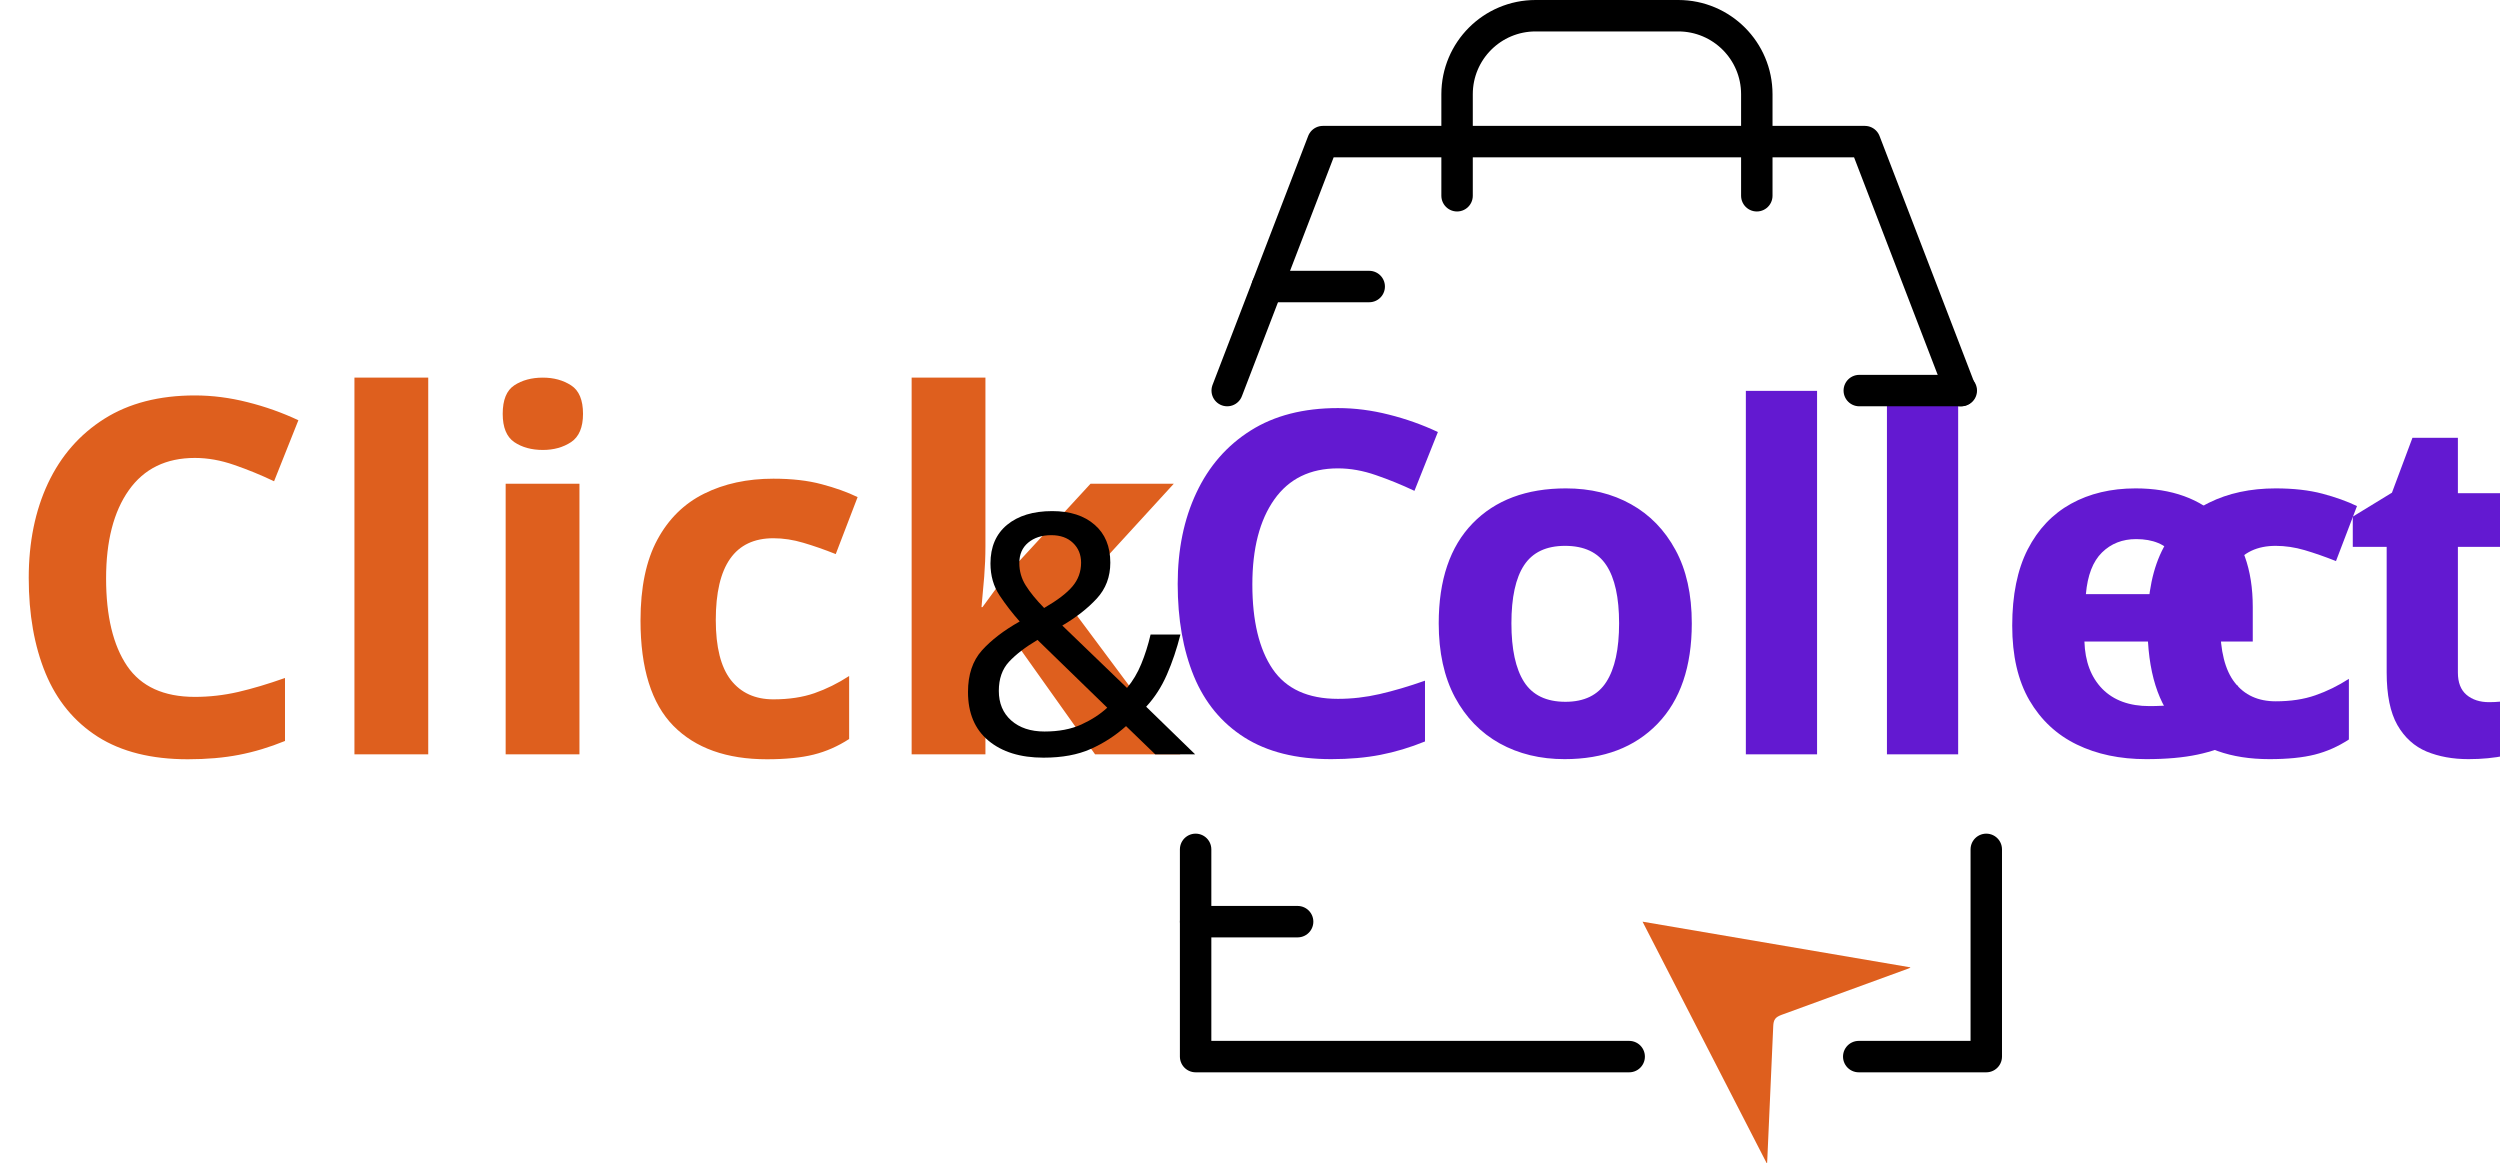
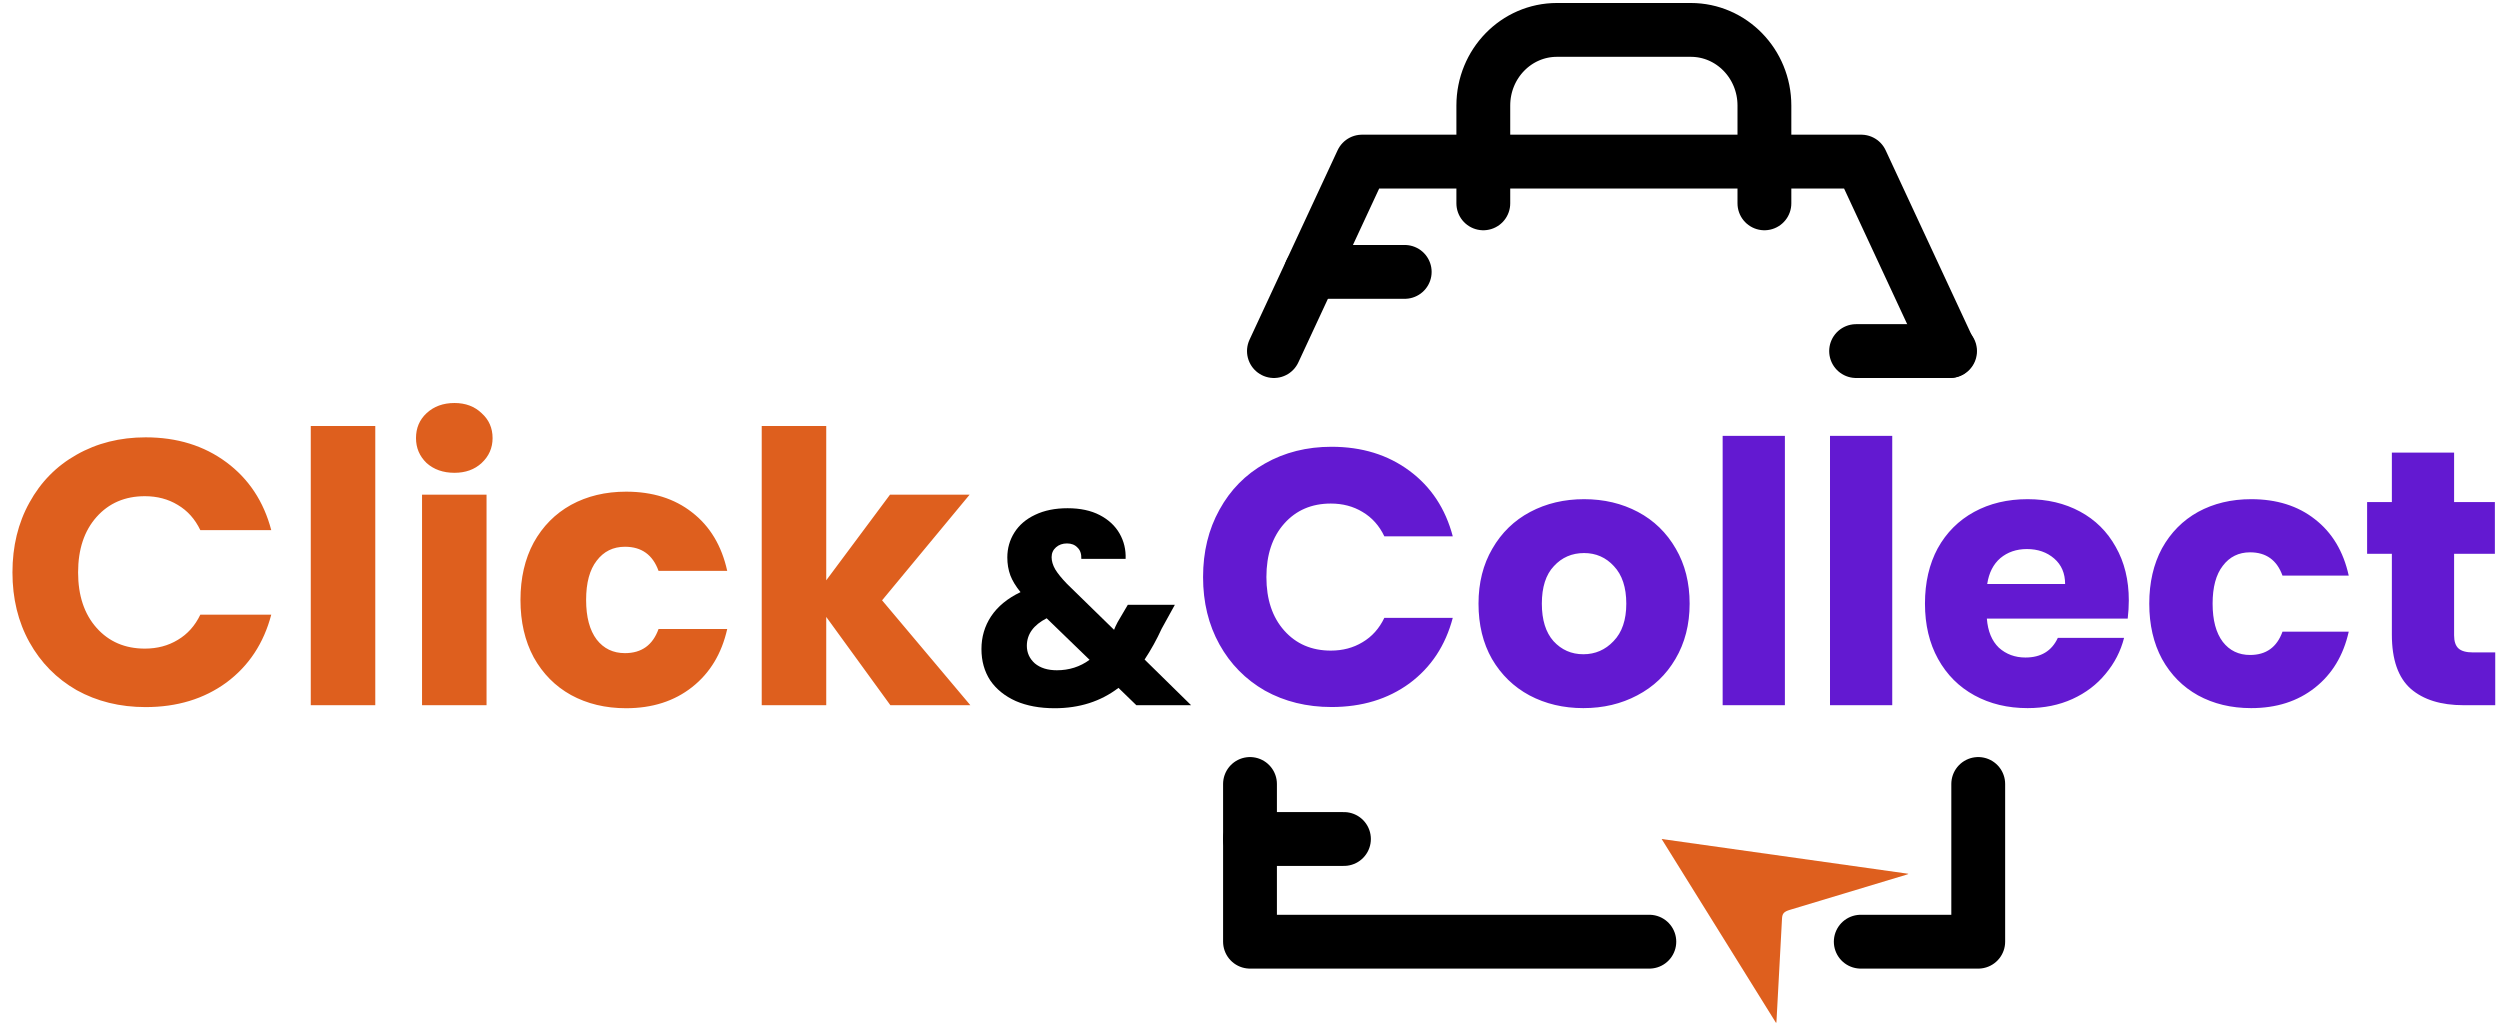
- <svg xmlns="http://www.w3.org/2000/svg" id="Layer_2" data-name="Layer 2" viewBox="0 0 318.12 148">
-   <defs>
-     <style>
-       .cls-1 {
-         letter-spacing: -.01em;
-       }
- 
-       .cls-1, .cls-2, .cls-3, .cls-4, .cls-5 {
-         font-family: Poppins-SemiBold, 'Poppins SemiBold';
-         font-weight: 600;
-       }
- 
-       .cls-1, .cls-2, .cls-4, .cls-5 {
-         fill: #6319d1;
-         font-size: 60.86px;
-       }
- 
-       .cls-6, .cls-7 {
-         fill: none;
-         stroke: #000;
-         stroke-linecap: round;
-         stroke-linejoin: round;
-         stroke-width: 4px;
-       }
- 
-       .cls-8 {
-         fill: #000;
-         font-family: Poppins-Light, 'Poppins Light';
-         font-size: 42.71px;
-         font-weight: 300;
-         letter-spacing: 0em;
-       }
- 
-       .cls-2 {
-         letter-spacing: -.02em;
-       }
- 
-       .cls-3 {
-         font-size: 63.08px;
-         letter-spacing: 0em;
-       }
- 
-       .cls-3, .cls-9 {
-         fill: #de5f1e;
-       }
- 
-       .cls-4 {
-         letter-spacing: 0em;
-       }
- 
-       .cls-9 {
-         stroke-width: 0px;
-       }
- 
-       .cls-9, .cls-7 {
-         fill-rule: evenodd;
-       }
- 
-       .cls-5 {
-         letter-spacing: 0em;
-       }
-     </style>
-   </defs>
-   <g id="OBJECTS">
-     <g>
-       <g>
-         <text transform="translate(0 95.99)">
-           <tspan>
-             <tspan class="cls-3" x="0" y="0">Click</tspan>
-             <tspan class="cls-8" x="120.91" y="0">&amp;</tspan>
-             <tspan class="cls-2" x="146.33" y="0">C</tspan>
-             <tspan class="cls-1" x="180.34" y="0">olle</tspan>
-             <tspan class="cls-4" x="270.53" y="0">c</tspan>
-             <tspan class="cls-5" x="297.98" y="0">t</tspan>
-           </tspan>
-         </text>
-         <g>
-           <polyline class="cls-7" points="156.16 49.7 168.33 18.02 237.3 18.02 249.48 49.7" />
-           <path class="cls-7" d="M185.41,24.91v-12.92c0-5.52,4.47-9.99,9.99-9.99h18.16c5.52,0,9.99,4.47,9.99,9.99v12.92" />
-         </g>
-         <g>
-           <path class="cls-9" d="M224.8,148c-5.25-10.22-10.5-20.44-15.79-30.72,11.39,1.94,22.72,3.87,34.06,5.81,0,.02,0,.04,0,.06-.12.05-.23.09-.35.14-5.33,1.95-10.66,3.9-16,5.84-.81.3-1.05.61-1.08,1.47-.25,5.69-.51,11.38-.76,17.07,0,.11-.01.22-.02.32-.02,0-.05,0-.07,0Z" />
-           <polyline class="cls-7" points="207.31 134.45 152.14 134.45 152.14 108.08" />
-           <polyline class="cls-7" points="252.75 108.08 252.75 134.45 236.52 134.45" />
-         </g>
-       </g>
-       <line class="cls-6" x1="161.25" y1="36.46" x2="174.23" y2="36.46" />
-       <line class="cls-6" x1="236.59" y1="49.7" x2="249.57" y2="49.7" />
-       <line class="cls-6" x1="152.14" y1="117.28" x2="165.12" y2="117.28" />
-     </g>
-   </g>
+ <svg xmlns="http://www.w3.org/2000/svg" width="418" height="171" viewBox="0 0 418 171" fill="none">
+   <path d="M2.082 95.706C2.082 91.332 3.028 87.442 4.92 84.036C6.813 80.588 9.441 77.917 12.805 76.025C16.212 74.091 20.059 73.123 24.349 73.123C29.605 73.123 34.105 74.511 37.848 77.287C41.591 80.062 44.093 83.847 45.355 88.641H33.495C32.612 86.791 31.351 85.382 29.711 84.415C28.113 83.447 26.283 82.964 24.223 82.964C20.901 82.964 18.209 84.12 16.148 86.433C14.088 88.746 13.058 91.837 13.058 95.706C13.058 99.575 14.088 102.666 16.148 104.979C18.209 107.292 20.901 108.448 24.223 108.448C26.283 108.448 28.113 107.965 29.711 106.997C31.351 106.03 32.612 104.621 33.495 102.771H45.355C44.093 107.565 41.591 111.35 37.848 114.125C34.105 116.859 29.605 118.226 24.349 118.226C20.059 118.226 16.212 117.279 12.805 115.387C9.441 113.453 6.813 110.782 4.92 107.376C3.028 103.969 2.082 100.08 2.082 95.706ZM62.747 71.231V117.91H51.96V71.231H62.747ZM75.989 79.053C74.096 79.053 72.54 78.506 71.321 77.413C70.143 76.277 69.555 74.89 69.555 73.249C69.555 71.567 70.143 70.18 71.321 69.086C72.54 67.951 74.096 67.383 75.989 67.383C77.839 67.383 79.353 67.951 80.531 69.086C81.75 70.18 82.36 71.567 82.36 73.249C82.36 74.89 81.75 76.277 80.531 77.413C79.353 78.506 77.839 79.053 75.989 79.053ZM81.35 82.712V117.91H70.564V82.712H81.35ZM87.023 100.311C87.023 96.652 87.759 93.456 89.231 90.723C90.745 87.989 92.826 85.886 95.475 84.415C98.167 82.943 101.237 82.207 104.685 82.207C109.101 82.207 112.78 83.363 115.724 85.676C118.71 87.989 120.665 91.248 121.591 95.454H110.11C109.143 92.762 107.271 91.417 104.496 91.417C102.519 91.417 100.942 92.195 99.765 93.751C98.588 95.264 97.999 97.451 97.999 100.311C97.999 103.17 98.588 105.378 99.765 106.934C100.942 108.448 102.519 109.205 104.496 109.205C107.271 109.205 109.143 107.859 110.11 105.168H121.591C120.665 109.289 118.71 112.527 115.724 114.882C112.738 117.237 109.059 118.415 104.685 118.415C101.237 118.415 98.167 117.679 95.475 116.207C92.826 114.735 90.745 112.632 89.231 109.899C87.759 107.166 87.023 103.969 87.023 100.311ZM148.871 117.91L138.147 103.149V117.91H127.36V71.231H138.147V97.031L148.808 82.712H162.118L147.483 100.374L162.244 117.91H148.871Z" fill="#DE5F1E" />
+   <path d="M189.997 117.91L187.007 115.012C184.033 117.281 180.475 118.416 176.335 118.416C173.851 118.416 171.689 118.017 169.849 117.22C168.009 116.392 166.583 115.242 165.571 113.77C164.59 112.267 164.099 110.519 164.099 108.526C164.099 106.502 164.636 104.677 165.709 103.052C166.813 101.396 168.454 100.047 170.631 99.004C169.834 98.023 169.267 97.088 168.929 96.198C168.592 95.278 168.423 94.281 168.423 93.208C168.423 91.675 168.822 90.279 169.619 89.022C170.417 87.765 171.567 86.784 173.069 86.078C174.603 85.342 176.412 84.974 178.497 84.974C180.613 84.974 182.407 85.358 183.879 86.124C185.351 86.891 186.455 87.918 187.191 89.206C187.927 90.494 188.265 91.905 188.203 93.438H180.797C180.828 92.61 180.613 91.981 180.153 91.552C179.724 91.092 179.141 90.862 178.405 90.862C177.669 90.862 177.056 91.077 176.565 91.506C176.075 91.936 175.829 92.487 175.829 93.162C175.829 93.806 176.029 94.481 176.427 95.186C176.857 95.891 177.516 96.704 178.405 97.624L186.271 105.306C186.333 105.153 186.409 104.969 186.501 104.754C186.624 104.539 186.747 104.294 186.869 104.018L188.571 101.12H196.437L194.229 105.122C193.401 106.931 192.451 108.649 191.377 110.274L199.151 117.91H189.997ZM176.703 112.068C178.758 112.068 180.583 111.485 182.177 110.32L175.001 103.374C172.793 104.509 171.689 106.042 171.689 107.974C171.689 109.139 172.134 110.121 173.023 110.918C173.943 111.685 175.17 112.068 176.703 112.068Z" fill="black" />
+   <path d="M201.153 96.487C201.153 92.268 202.066 88.515 203.892 85.228C205.717 81.901 208.253 79.325 211.499 77.499C214.786 75.633 218.498 74.7 222.636 74.7C227.708 74.7 232.049 76.038 235.661 78.716C239.272 81.394 241.686 85.046 242.903 89.671H231.461C230.609 87.886 229.392 86.527 227.81 85.594C226.268 84.66 224.503 84.194 222.515 84.194C219.309 84.194 216.713 85.309 214.725 87.541C212.737 89.772 211.743 92.755 211.743 96.487C211.743 100.22 212.737 103.202 214.725 105.434C216.713 107.665 219.309 108.781 222.515 108.781C224.503 108.781 226.268 108.315 227.81 107.381C229.392 106.448 230.609 105.089 231.461 103.304H242.903C241.686 107.929 239.272 111.581 235.661 114.259C232.049 116.896 227.708 118.214 222.636 118.214C218.498 118.214 214.786 117.302 211.499 115.476C208.253 113.609 205.717 111.033 203.892 107.747C202.066 104.46 201.153 100.707 201.153 96.487ZM264.734 118.397C261.407 118.397 258.405 117.687 255.727 116.267C253.09 114.847 251 112.818 249.459 110.181C247.957 107.544 247.207 104.46 247.207 100.93C247.207 97.441 247.978 94.378 249.519 91.74C251.061 89.062 253.171 87.014 255.849 85.594C258.527 84.173 261.529 83.463 264.856 83.463C268.183 83.463 271.186 84.173 273.863 85.594C276.541 87.014 278.651 89.062 280.193 91.74C281.735 94.378 282.506 97.441 282.506 100.93C282.506 104.42 281.714 107.503 280.132 110.181C278.59 112.818 276.46 114.847 273.742 116.267C271.064 117.687 268.061 118.397 264.734 118.397ZM264.734 109.39C266.723 109.39 268.406 108.659 269.786 107.199C271.206 105.738 271.916 103.649 271.916 100.93C271.916 98.212 271.226 96.122 269.847 94.662C268.508 93.201 266.844 92.471 264.856 92.471C262.828 92.471 261.144 93.201 259.805 94.662C258.466 96.082 257.796 98.171 257.796 100.93C257.796 103.649 258.446 105.738 259.744 107.199C261.083 108.659 262.746 109.39 264.734 109.39ZM298.434 72.874V117.91H288.027V72.874H298.434ZM316.383 72.874V117.91H305.976V72.874H316.383ZM355.937 100.382C355.937 101.356 355.876 102.371 355.754 103.425H332.202C332.364 105.535 333.033 107.158 334.21 108.294C335.427 109.39 336.908 109.937 338.653 109.937C341.249 109.937 343.055 108.842 344.069 106.651H355.146C354.578 108.883 353.543 110.891 352.042 112.676C350.581 114.461 348.735 115.861 346.504 116.876C344.272 117.89 341.777 118.397 339.018 118.397C335.691 118.397 332.729 117.687 330.132 116.267C327.536 114.847 325.507 112.818 324.046 110.181C322.586 107.544 321.855 104.46 321.855 100.93C321.855 97.4 322.565 94.317 323.985 91.68C325.446 89.042 327.475 87.014 330.071 85.594C332.668 84.173 335.65 83.463 339.018 83.463C342.304 83.463 345.226 84.153 347.782 85.533C350.338 86.912 352.326 88.88 353.746 91.436C355.207 93.992 355.937 96.974 355.937 100.382ZM345.286 97.644C345.286 95.859 344.678 94.439 343.461 93.384C342.243 92.329 340.722 91.801 338.896 91.801C337.152 91.801 335.671 92.308 334.453 93.323C333.277 94.337 332.546 95.777 332.262 97.644H345.286ZM359.358 100.93C359.358 97.4 360.068 94.317 361.488 91.68C362.949 89.042 364.957 87.014 367.513 85.594C370.11 84.173 373.072 83.463 376.399 83.463C380.659 83.463 384.209 84.579 387.049 86.811C389.93 89.042 391.817 92.187 392.709 96.244H381.633C380.7 93.647 378.894 92.349 376.216 92.349C374.309 92.349 372.788 93.1 371.652 94.601C370.516 96.061 369.948 98.171 369.948 100.93C369.948 103.689 370.516 105.819 371.652 107.321C372.788 108.781 374.309 109.511 376.216 109.511C378.894 109.511 380.7 108.213 381.633 105.616H392.709C391.817 109.593 389.93 112.717 387.049 114.989C384.169 117.261 380.618 118.397 376.399 118.397C373.072 118.397 370.11 117.687 367.513 116.267C364.957 114.847 362.949 112.818 361.488 110.181C360.068 107.544 359.358 104.46 359.358 100.93ZM417.203 109.085V117.91H411.909C408.135 117.91 405.194 116.997 403.084 115.171C400.974 113.305 399.919 110.282 399.919 106.103V92.592H395.781V83.95H399.919V75.673H410.326V83.95H417.143V92.592H410.326V106.225C410.326 107.239 410.57 107.97 411.057 108.416C411.544 108.862 412.355 109.085 413.491 109.085H417.203Z" fill="#6319D1" />
+   <path d="M213 58.7L227.729 27.02H311.198L325.939 58.7" stroke="black" stroke-width="9" stroke-linecap="round" stroke-linejoin="round" />
+   <path d="M248.01 34V17.646C248.01 10.658 253.518 5 260.32 5H282.699C289.501 5 295.01 10.658 295.01 17.646V34" stroke="black" stroke-width="9" stroke-linecap="round" stroke-linejoin="round" />
+   <path d="M219.16 45.46H234.869" stroke="black" stroke-width="9" stroke-linecap="round" stroke-linejoin="round" />
+   <path d="M310.34 58.7H326.049" stroke="black" stroke-width="9" stroke-linecap="round" stroke-linejoin="round" />
+   <path fill-rule="evenodd" clip-rule="evenodd" d="M296.936 171C290.582 160.78 284.228 150.56 277.826 140.28C291.611 142.22 305.323 144.15 319.047 146.09C319.047 146.11 319.047 146.13 319.047 146.15C318.902 146.2 318.768 146.24 318.623 146.29C312.173 148.24 305.722 150.19 299.259 152.13C298.279 152.43 297.989 152.74 297.952 153.6C297.65 159.29 297.335 164.98 297.033 170.67C297.033 170.78 297.021 170.89 297.008 170.99C296.984 170.99 296.948 170.99 296.924 170.99L296.936 171Z" fill="#DE5F1E" />
+   <path d="M275.769 157.45H209V131.08" stroke="black" stroke-width="9" stroke-linecap="round" stroke-linejoin="round" />
+   <path d="M330.761 131.08V157.45H311.119" stroke="black" stroke-width="9" stroke-linecap="round" stroke-linejoin="round" />
+   <path d="M209 140.28H224.709" stroke="black" stroke-width="9" stroke-linecap="round" stroke-linejoin="round" />
</svg>
